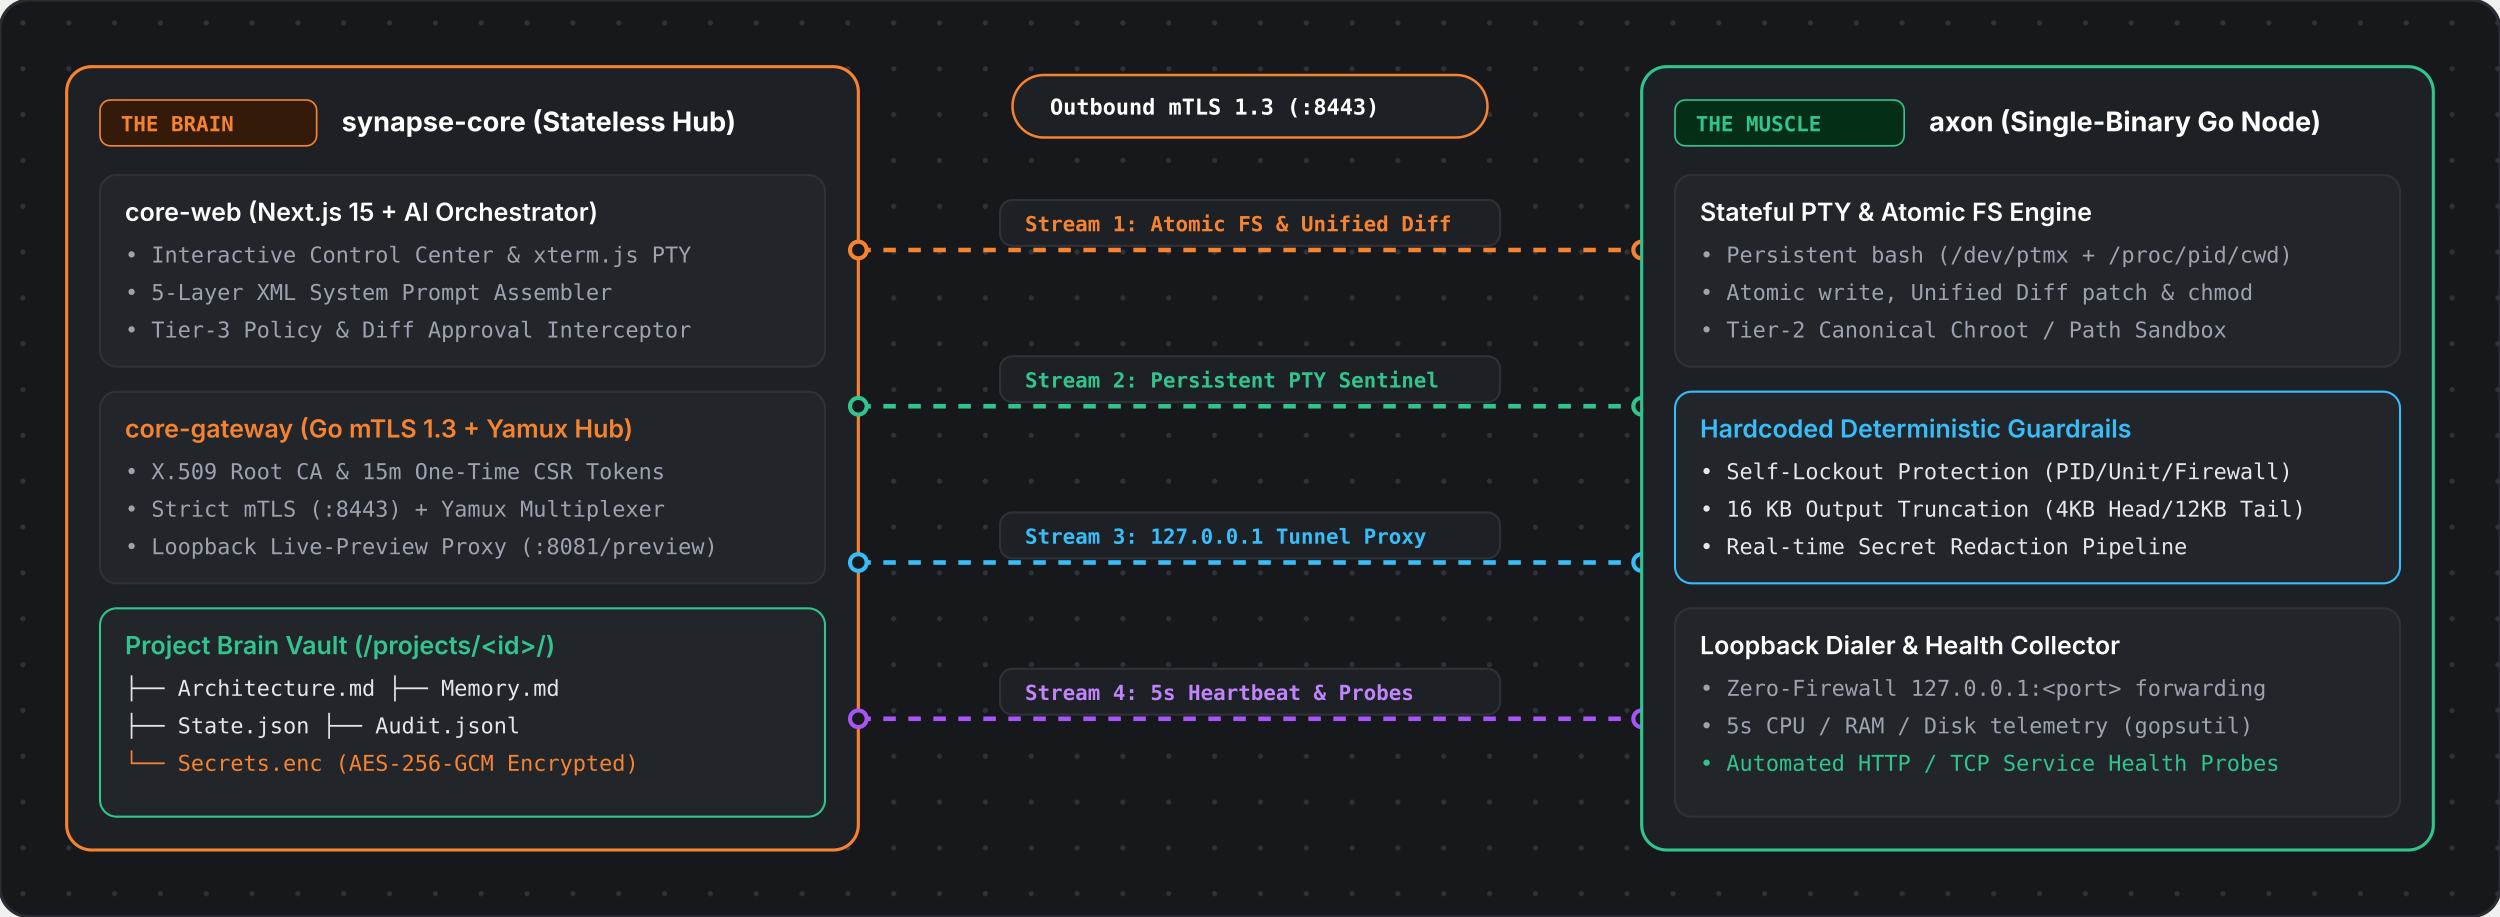
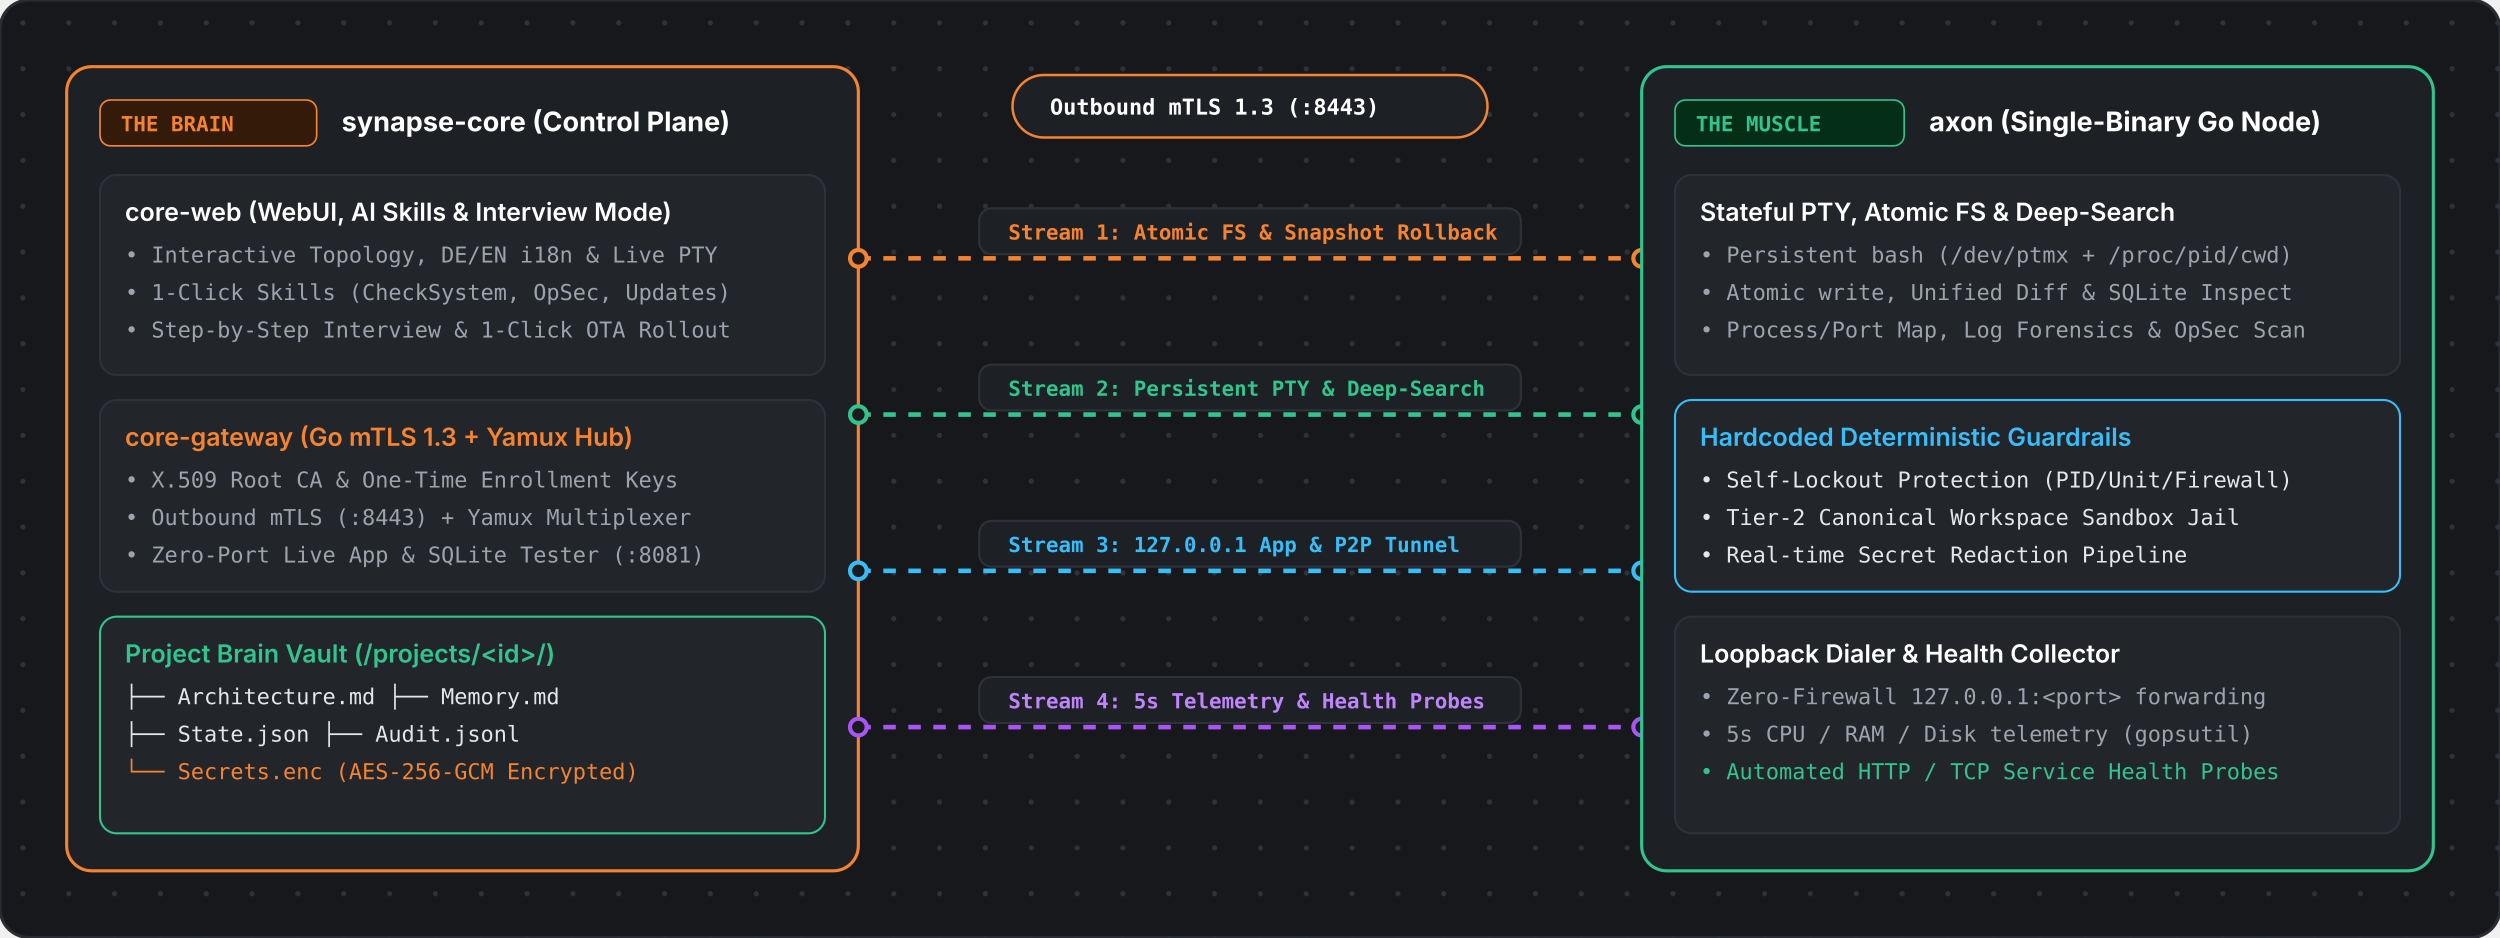
- <svg xmlns="http://www.w3.org/2000/svg" viewBox="0 0 1200 440" width="100%" height="100%">
+ <svg xmlns="http://www.w3.org/2000/svg" viewBox="0 0 1200 450" width="100%" height="100%">
  <defs>
    <pattern id="arch-dots" width="22" height="22" patternUnits="userSpaceOnUse">
      <circle cx="11" cy="11" r="1.25" fill="#2e3238" />
    </pattern>
    <style>
      @keyframes stream-dash {
        from { stroke-dashoffset: 24; }
        to { stroke-dashoffset: 0; }
      }
      .s-edge {
        stroke-dasharray: 6 6;
        animation: stream-dash 0.9s linear infinite;
      }
      .f-sans {
        font-family: -apple-system, BlinkMacSystemFont, "Inter", "Segoe UI", Roboto, sans-serif;
      }
      .f-mono {
        font-family: ui-monospace, SFMono-Regular, "JetBrains Mono", Menlo, monospace;
      }
    </style>
  </defs>
-   <rect width="1200" height="440" rx="14" fill="#16181b" stroke="#292d33" stroke-width="1.5" />
-   <rect width="1200" height="440" rx="14" fill="url(#arch-dots)" />
+   <rect width="1200" height="450" rx="14" fill="#16181b" stroke="#292d33" stroke-width="1.5" />
+   <rect width="1200" height="450" rx="14" fill="url(#arch-dots)" />
  <g transform="translate(32, 32)">
-     <rect x="0" y="0" width="380" height="376" rx="12" fill="#1d2024" stroke="#f68330" stroke-width="1.5" />
+     <rect x="0" y="0" width="380" height="386" rx="12" fill="#1d2024" stroke="#f68330" stroke-width="1.5" />
    <rect x="16" y="16" width="104" height="22" rx="5" fill="#341b09" stroke="#f68330" stroke-width="0.8" />
    <text x="26" y="31" fill="#f68330" font-size="10" font-weight="700" class="f-mono">THE BRAIN</text>
-     <text x="132" y="31" fill="#ffffff" font-size="13" font-weight="700" class="f-sans">synapse-core (Stateless Hub)</text>
-     <rect x="16" y="52" width="348" height="92" rx="8" fill="#22252a" stroke="#2e3238" />
-     <text x="28" y="74" fill="#ffffff" font-size="12" font-weight="600" class="f-sans">core-web (Next.js 15 + AI Orchestrator)</text>
-     <text x="28" y="94" fill="#9ca3af" font-size="10.5" class="f-mono">• Interactive Control Center &amp; xterm.js PTY</text>
-     <text x="28" y="112" fill="#9ca3af" font-size="10.5" class="f-mono">• 5-Layer XML System Prompt Assembler</text>
-     <text x="28" y="130" fill="#9ca3af" font-size="10.5" class="f-mono">• Tier-3 Policy &amp; Diff Approval Interceptor</text>
-     <rect x="16" y="156" width="348" height="92" rx="8" fill="#22252a" stroke="#2e3238" />
-     <text x="28" y="178" fill="#f68330" font-size="12" font-weight="600" class="f-sans">core-gateway (Go mTLS 1.3 + Yamux Hub)</text>
-     <text x="28" y="198" fill="#9ca3af" font-size="10.5" class="f-mono">• X.509 Root CA &amp; 15m One-Time CSR Tokens</text>
-     <text x="28" y="216" fill="#9ca3af" font-size="10.5" class="f-mono">• Strict mTLS (:8443) + Yamux Multiplexer</text>
-     <text x="28" y="234" fill="#9ca3af" font-size="10.5" class="f-mono">• Loopback Live-Preview Proxy (:8081/preview)</text>
-     <rect x="16" y="260" width="348" height="100" rx="8" fill="#22252a" stroke="#31c48d" stroke-width="1" />
-     <text x="28" y="282" fill="#31c48d" font-size="12" font-weight="600" class="f-sans">Project Brain Vault (/projects/&lt;id&gt;/)</text>
-     <text x="28" y="302" fill="#e4e7e9" font-size="10.5" class="f-mono">├── Architecture.md   ├── Memory.md</text>
-     <text x="28" y="320" fill="#e4e7e9" font-size="10.5" class="f-mono">├── State.json        ├── Audit.jsonl</text>
-     <text x="28" y="338" fill="#f68330" font-size="10.5" class="f-mono">└── Secrets.enc (AES-256-GCM Encrypted)</text>
+     <text x="132" y="31" fill="#ffffff" font-size="13" font-weight="700" class="f-sans">synapse-core (Control Plane)</text>
+     <rect x="16" y="52" width="348" height="96" rx="8" fill="#22252a" stroke="#2e3238" />
+     <text x="28" y="74" fill="#ffffff" font-size="12" font-weight="600" class="f-sans">core-web (WebUI, AI Skills &amp; Interview Mode)</text>
+     <text x="28" y="94" fill="#9ca3af" font-size="10.5" class="f-mono">• Interactive Topology, DE/EN i18n &amp; Live PTY</text>
+     <text x="28" y="112" fill="#9ca3af" font-size="10.5" class="f-mono">• 1-Click Skills (CheckSystem, OpSec, Updates)</text>
+     <text x="28" y="130" fill="#9ca3af" font-size="10.5" class="f-mono">• Step-by-Step Interview &amp; 1-Click OTA Rollout</text>
+     <rect x="16" y="160" width="348" height="92" rx="8" fill="#22252a" stroke="#2e3238" />
+     <text x="28" y="182" fill="#f68330" font-size="12" font-weight="600" class="f-sans">core-gateway (Go mTLS 1.3 + Yamux Hub)</text>
+     <text x="28" y="202" fill="#9ca3af" font-size="10.5" class="f-mono">• X.509 Root CA &amp; One-Time Enrollment Keys</text>
+     <text x="28" y="220" fill="#9ca3af" font-size="10.5" class="f-mono">• Outbound mTLS (:8443) + Yamux Multiplexer</text>
+     <text x="28" y="238" fill="#9ca3af" font-size="10.5" class="f-mono">• Zero-Port Live App &amp; SQLite Tester (:8081)</text>
+     <rect x="16" y="264" width="348" height="104" rx="8" fill="#22252a" stroke="#31c48d" stroke-width="1" />
+     <text x="28" y="286" fill="#31c48d" font-size="12" font-weight="600" class="f-sans">Project Brain Vault (/projects/&lt;id&gt;/)</text>
+     <text x="28" y="306" fill="#e4e7e9" font-size="10.5" class="f-mono">├── Architecture.md   ├── Memory.md</text>
+     <text x="28" y="324" fill="#e4e7e9" font-size="10.5" class="f-mono">├── State.json        ├── Audit.jsonl</text>
+     <text x="28" y="342" fill="#f68330" font-size="10.5" class="f-mono">└── Secrets.enc (AES-256-GCM Encrypted)</text>
  </g>
  <g transform="translate(412, 0)">
    <rect x="74" y="36" width="228" height="30" rx="15" fill="#1d2024" stroke="#f68330" stroke-width="1.2" />
    <text x="92" y="55" fill="#ffffff" font-size="10.5" font-weight="600" class="f-mono">Outbound mTLS 1.3 (:8443)</text>
-     <path d="M 0 120 C 120 120, 256 120, 376 120" fill="none" stroke="#f68330" stroke-width="2.2" class="s-edge" />
-     <circle cx="0" cy="120" r="4" fill="#181a1d" stroke="#f68330" stroke-width="2" />
-     <circle cx="376" cy="120" r="4" fill="#181a1d" stroke="#f68330" stroke-width="2" />
-     <rect x="68" y="96" width="240" height="22" rx="6" fill="#1d2024" stroke="#2e3238" />
-     <text x="80" y="111" fill="#f68330" font-size="10" font-weight="600" class="f-mono">Stream 1: Atomic FS &amp; Unified Diff</text>
-     <path d="M 0 195 C 120 195, 256 195, 376 195" fill="none" stroke="#31c48d" stroke-width="2.2" class="s-edge" />
-     <circle cx="0" cy="195" r="4" fill="#181a1d" stroke="#31c48d" stroke-width="2" />
-     <circle cx="376" cy="195" r="4" fill="#181a1d" stroke="#31c48d" stroke-width="2" />
-     <rect x="68" y="171" width="240" height="22" rx="6" fill="#1d2024" stroke="#2e3238" />
-     <text x="80" y="186" fill="#31c48d" font-size="10" font-weight="600" class="f-mono">Stream 2: Persistent PTY Sentinel</text>
-     <path d="M 0 270 C 120 270, 256 270, 376 270" fill="none" stroke="#38bdf8" stroke-width="2.2" class="s-edge" />
-     <circle cx="0" cy="270" r="4" fill="#181a1d" stroke="#38bdf8" stroke-width="2" />
-     <circle cx="376" cy="270" r="4" fill="#181a1d" stroke="#38bdf8" stroke-width="2" />
-     <rect x="68" y="246" width="240" height="22" rx="6" fill="#1d2024" stroke="#2e3238" />
-     <text x="80" y="261" fill="#38bdf8" font-size="10" font-weight="600" class="f-mono">Stream 3: 127.0.0.1 Tunnel Proxy</text>
-     <path d="M 0 345 C 120 345, 256 345, 376 345" fill="none" stroke="#a855f7" stroke-width="2.2" class="s-edge" />
-     <circle cx="0" cy="345" r="4" fill="#181a1d" stroke="#a855f7" stroke-width="2" />
-     <circle cx="376" cy="345" r="4" fill="#181a1d" stroke="#a855f7" stroke-width="2" />
-     <rect x="68" y="321" width="240" height="22" rx="6" fill="#1d2024" stroke="#2e3238" />
-     <text x="80" y="336" fill="#c084fc" font-size="10" font-weight="600" class="f-mono">Stream 4: 5s Heartbeat &amp; Probes</text>
+     <path d="M 0 124 C 120 124, 256 124, 376 124" fill="none" stroke="#f68330" stroke-width="2.2" class="s-edge" />
+     <circle cx="0" cy="124" r="4" fill="#181a1d" stroke="#f68330" stroke-width="2" />
+     <circle cx="376" cy="124" r="4" fill="#181a1d" stroke="#f68330" stroke-width="2" />
+     <rect x="58" y="100" width="260" height="22" rx="6" fill="#1d2024" stroke="#2e3238" />
+     <text x="72" y="115" fill="#f68330" font-size="10" font-weight="600" class="f-mono">Stream 1: Atomic FS &amp; Snapshot Rollback</text>
+     <path d="M 0 199 C 120 199, 256 199, 376 199" fill="none" stroke="#31c48d" stroke-width="2.2" class="s-edge" />
+     <circle cx="0" cy="199" r="4" fill="#181a1d" stroke="#31c48d" stroke-width="2" />
+     <circle cx="376" cy="199" r="4" fill="#181a1d" stroke="#31c48d" stroke-width="2" />
+     <rect x="58" y="175" width="260" height="22" rx="6" fill="#1d2024" stroke="#2e3238" />
+     <text x="72" y="190" fill="#31c48d" font-size="10" font-weight="600" class="f-mono">Stream 2: Persistent PTY &amp; Deep-Search</text>
+     <path d="M 0 274 C 120 274, 256 274, 376 274" fill="none" stroke="#38bdf8" stroke-width="2.2" class="s-edge" />
+     <circle cx="0" cy="274" r="4" fill="#181a1d" stroke="#38bdf8" stroke-width="2" />
+     <circle cx="376" cy="274" r="4" fill="#181a1d" stroke="#38bdf8" stroke-width="2" />
+     <rect x="58" y="250" width="260" height="22" rx="6" fill="#1d2024" stroke="#2e3238" />
+     <text x="72" y="265" fill="#38bdf8" font-size="10" font-weight="600" class="f-mono">Stream 3: 127.0.0.1 App &amp; P2P Tunnel</text>
+     <path d="M 0 349 C 120 349, 256 349, 376 349" fill="none" stroke="#a855f7" stroke-width="2.2" class="s-edge" />
+     <circle cx="0" cy="349" r="4" fill="#181a1d" stroke="#a855f7" stroke-width="2" />
+     <circle cx="376" cy="349" r="4" fill="#181a1d" stroke="#a855f7" stroke-width="2" />
+     <rect x="58" y="325" width="260" height="22" rx="6" fill="#1d2024" stroke="#2e3238" />
+     <text x="72" y="340" fill="#c084fc" font-size="10" font-weight="600" class="f-mono">Stream 4: 5s Telemetry &amp; Health Probes</text>
  </g>
  <g transform="translate(788, 32)">
-     <rect x="0" y="0" width="380" height="376" rx="12" fill="#1d2024" stroke="#31c48d" stroke-width="1.5" />
+     <rect x="0" y="0" width="380" height="386" rx="12" fill="#1d2024" stroke="#31c48d" stroke-width="1.5" />
    <rect x="16" y="16" width="110" height="22" rx="5" fill="#052e16" stroke="#31c48d" stroke-width="0.8" />
    <text x="26" y="31" fill="#31c48d" font-size="10" font-weight="700" class="f-mono">THE MUSCLE</text>
    <text x="138" y="31" fill="#ffffff" font-size="13" font-weight="700" class="f-sans">axon (Single-Binary Go Node)</text>
-     <rect x="16" y="52" width="348" height="92" rx="8" fill="#22252a" stroke="#2e3238" />
-     <text x="28" y="74" fill="#ffffff" font-size="12" font-weight="600" class="f-sans">Stateful PTY &amp; Atomic FS Engine</text>
+     <rect x="16" y="52" width="348" height="96" rx="8" fill="#22252a" stroke="#2e3238" />
+     <text x="28" y="74" fill="#ffffff" font-size="12" font-weight="600" class="f-sans">Stateful PTY, Atomic FS &amp; Deep-Search</text>
    <text x="28" y="94" fill="#9ca3af" font-size="10.5" class="f-mono">• Persistent bash (/dev/ptmx + /proc/pid/cwd)</text>
-     <text x="28" y="112" fill="#9ca3af" font-size="10.5" class="f-mono">• Atomic write, Unified Diff patch &amp; chmod</text>
-     <text x="28" y="130" fill="#9ca3af" font-size="10.5" class="f-mono">• Tier-2 Canonical Chroot / Path Sandbox</text>
-     <rect x="16" y="156" width="348" height="92" rx="8" fill="#22252a" stroke="#38bdf8" stroke-width="1" />
-     <text x="28" y="178" fill="#38bdf8" font-size="12" font-weight="600" class="f-sans">Hardcoded Deterministic Guardrails</text>
-     <text x="28" y="198" fill="#e4e7e9" font-size="10.5" class="f-mono">• Self-Lockout Protection (PID/Unit/Firewall)</text>
-     <text x="28" y="216" fill="#e4e7e9" font-size="10.5" class="f-mono">• 16 KB Output Truncation (4KB Head/12KB Tail)</text>
-     <text x="28" y="234" fill="#e4e7e9" font-size="10.5" class="f-mono">• Real-time Secret Redaction Pipeline</text>
-     <rect x="16" y="260" width="348" height="100" rx="8" fill="#22252a" stroke="#2e3238" />
-     <text x="28" y="282" fill="#ffffff" font-size="12" font-weight="600" class="f-sans">Loopback Dialer &amp; Health Collector</text>
-     <text x="28" y="302" fill="#9ca3af" font-size="10.5" class="f-mono">• Zero-Firewall 127.0.0.1:&lt;port&gt; forwarding</text>
-     <text x="28" y="320" fill="#9ca3af" font-size="10.5" class="f-mono">• 5s CPU / RAM / Disk telemetry (gopsutil)</text>
-     <text x="28" y="338" fill="#31c48d" font-size="10.5" class="f-mono">• Automated HTTP / TCP Service Health Probes</text>
+     <text x="28" y="112" fill="#9ca3af" font-size="10.5" class="f-mono">• Atomic write, Unified Diff &amp; SQLite Inspect</text>
+     <text x="28" y="130" fill="#9ca3af" font-size="10.5" class="f-mono">• Process/Port Map, Log Forensics &amp; OpSec Scan</text>
+     <rect x="16" y="160" width="348" height="92" rx="8" fill="#22252a" stroke="#38bdf8" stroke-width="1" />
+     <text x="28" y="182" fill="#38bdf8" font-size="12" font-weight="600" class="f-sans">Hardcoded Deterministic Guardrails</text>
+     <text x="28" y="202" fill="#e4e7e9" font-size="10.5" class="f-mono">• Self-Lockout Protection (PID/Unit/Firewall)</text>
+     <text x="28" y="220" fill="#e4e7e9" font-size="10.5" class="f-mono">• Tier-2 Canonical Workspace Sandbox Jail</text>
+     <text x="28" y="238" fill="#e4e7e9" font-size="10.5" class="f-mono">• Real-time Secret Redaction Pipeline</text>
+     <rect x="16" y="264" width="348" height="104" rx="8" fill="#22252a" stroke="#2e3238" />
+     <text x="28" y="286" fill="#ffffff" font-size="12" font-weight="600" class="f-sans">Loopback Dialer &amp; Health Collector</text>
+     <text x="28" y="306" fill="#9ca3af" font-size="10.5" class="f-mono">• Zero-Firewall 127.0.0.1:&lt;port&gt; forwarding</text>
+     <text x="28" y="324" fill="#9ca3af" font-size="10.5" class="f-mono">• 5s CPU / RAM / Disk telemetry (gopsutil)</text>
+     <text x="28" y="342" fill="#31c48d" font-size="10.5" class="f-mono">• Automated HTTP / TCP Service Health Probes</text>
  </g>
</svg>
